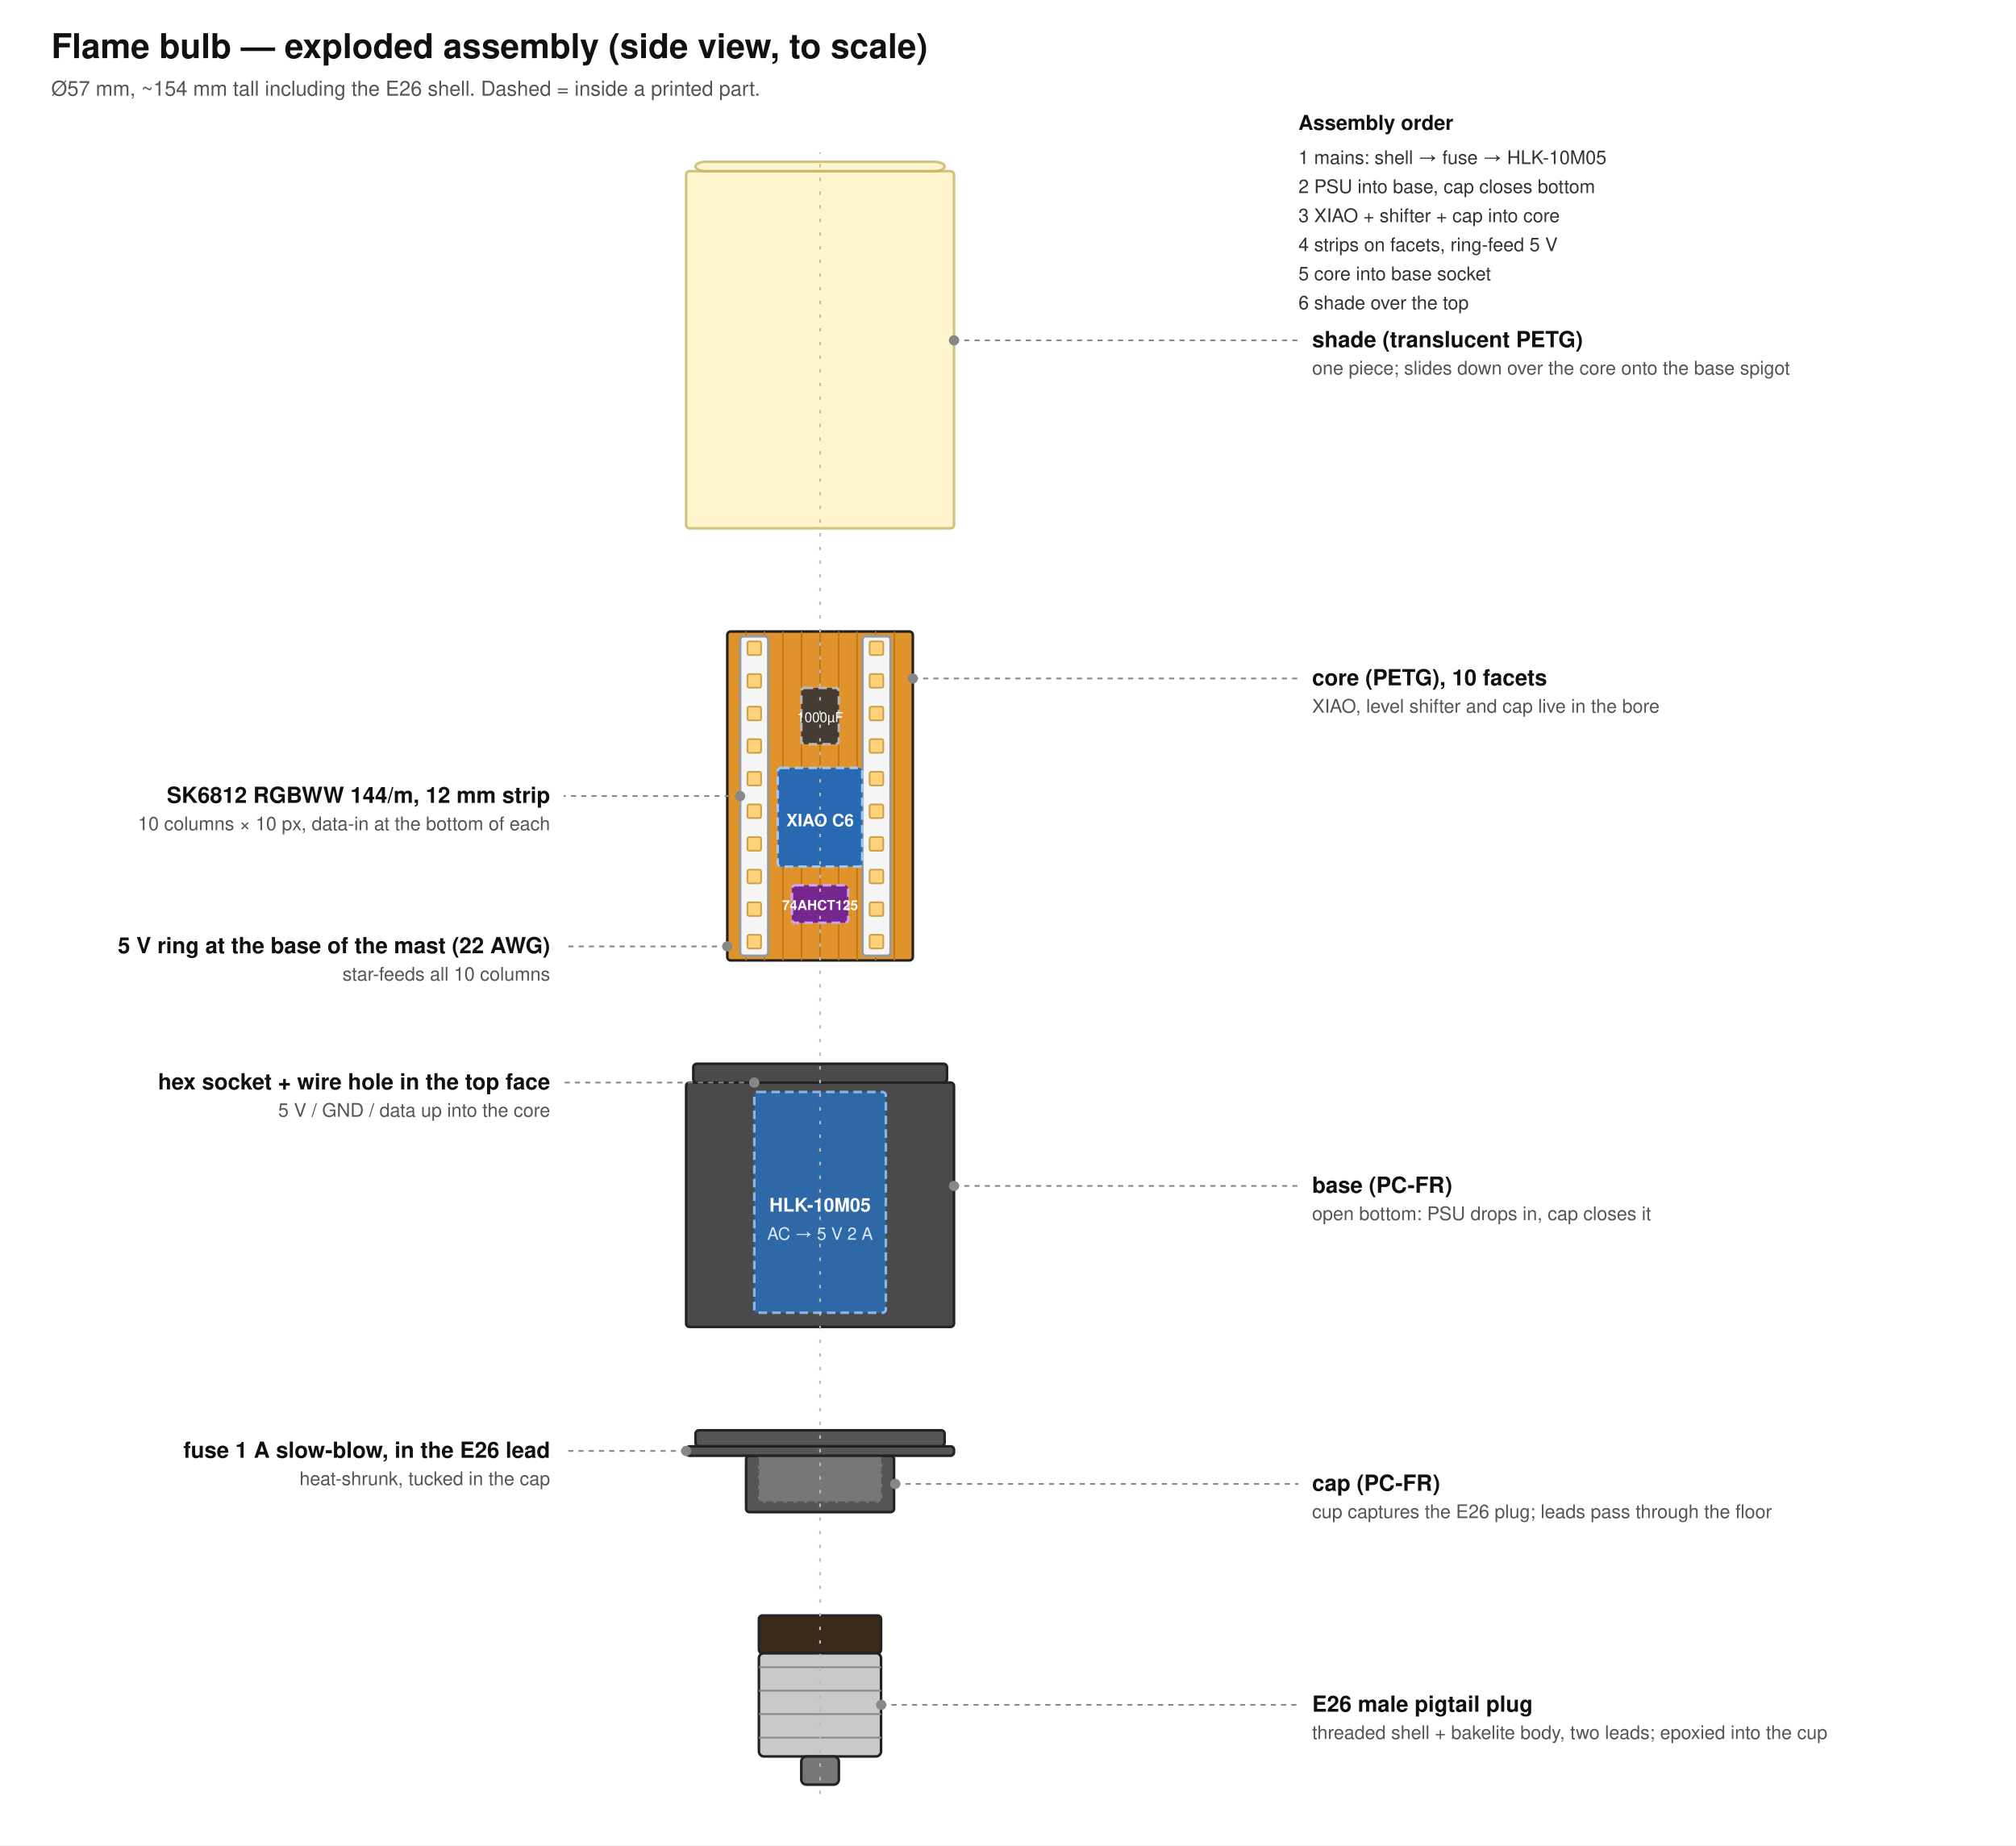
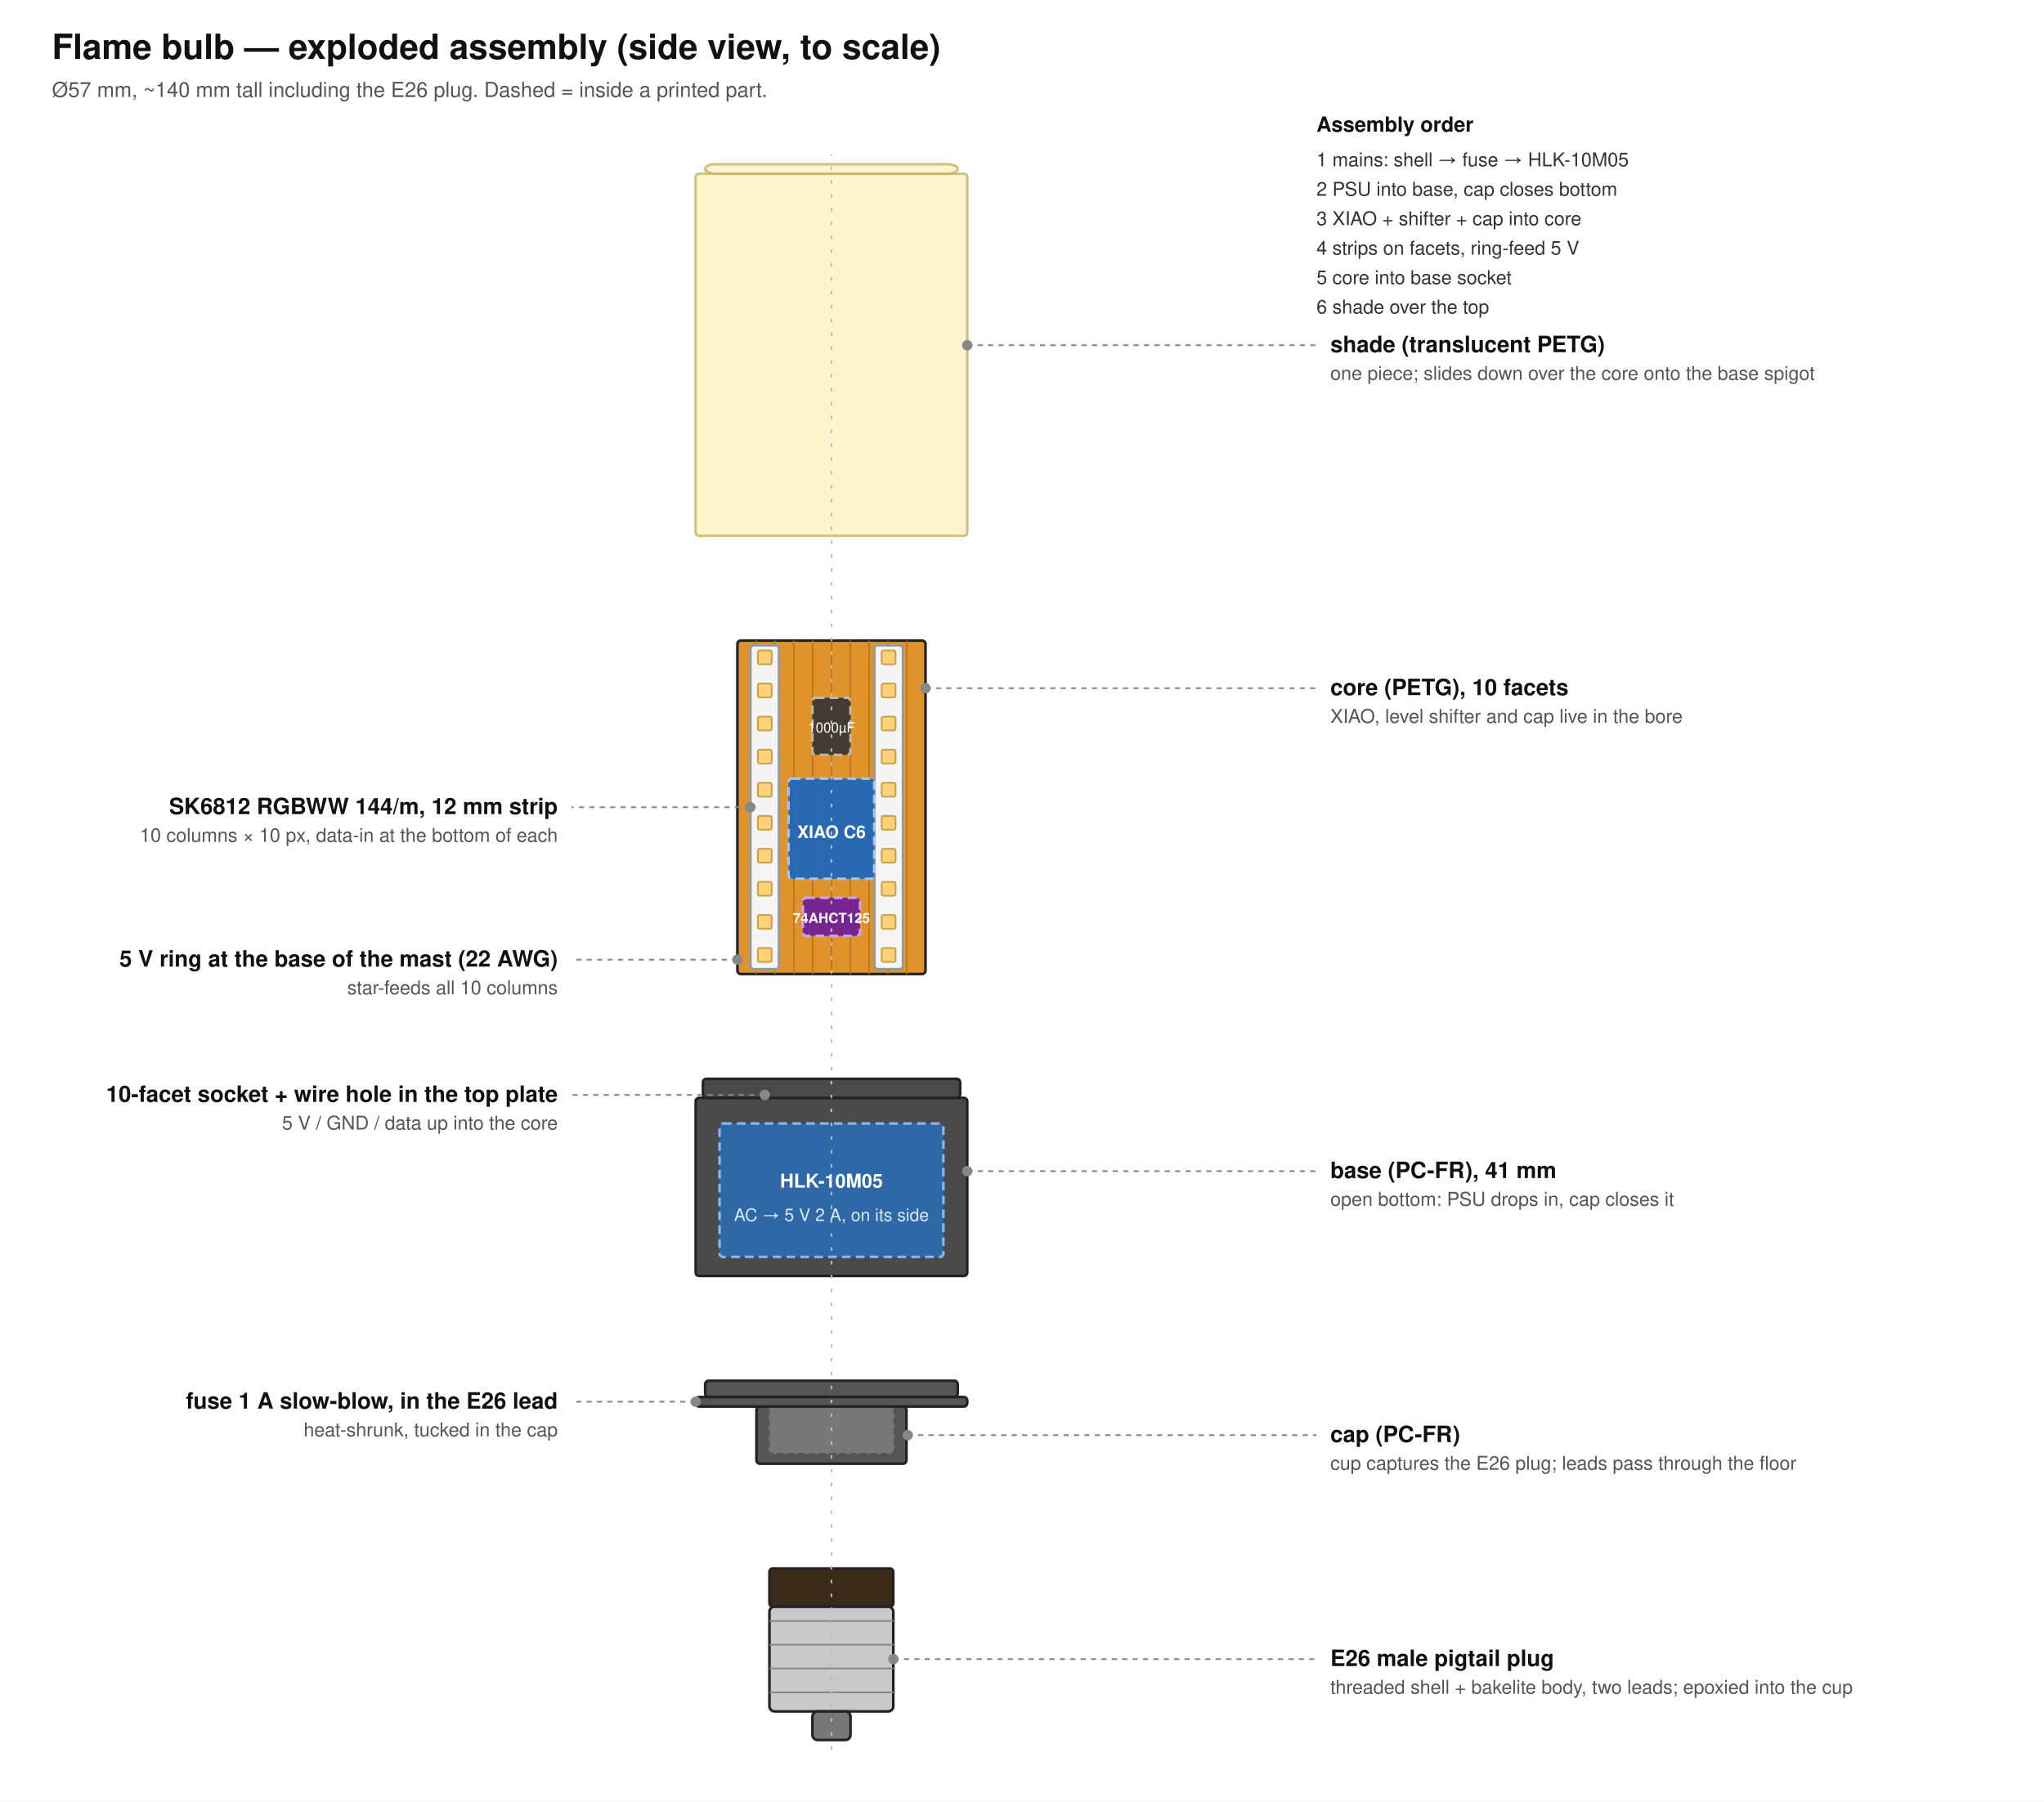
- <svg xmlns="http://www.w3.org/2000/svg" width="1180" height="1080" viewBox="0 0 1180 1080" font-family="Helvetica, Arial, sans-serif">
+ <svg xmlns="http://www.w3.org/2000/svg" width="1180" height="1040" viewBox="0 0 1180 1040" font-family="Helvetica, Arial, sans-serif">
  <rect width="100%" height="100%" fill="#fff" />
-   <rect x="444.2" y="967.5" width="71.5" height="60.5" rx="3" fill="#c9c9c9" stroke="#222" stroke-width="1.5" opacity="1.0" />
-   <line x1="444.2" y1="1017.0" x2="515.8" y2="1017.0" stroke="#888" stroke-width="1" />
-   <line x1="444.2" y1="1003.2" x2="515.8" y2="1003.2" stroke="#888" stroke-width="1" />
-   <line x1="444.2" y1="989.5" x2="515.8" y2="989.5" stroke="#888" stroke-width="1" />
-   <line x1="444.2" y1="975.8" x2="515.8" y2="975.8" stroke="#888" stroke-width="1" />
-   <rect x="444.2" y="945.5" width="71.5" height="22.0" rx="2" fill="#3a2a1a" stroke="#222" stroke-width="1.5" opacity="1.0" />
-   <rect x="469.0" y="1028.0" width="22.0" height="16.5" rx="3" fill="#777" stroke="#222" stroke-width="1.5" opacity="1.0" />
-   <line x1="515.8" y1="997.8" x2="760" y2="997.8" stroke="#888" stroke-width="1" stroke-dasharray="3 3" />
-   <circle cx="515.8" cy="997.8" r="3" fill="#888" />
-   <text x="768.0" y="1001.8" font-size="13" text-anchor="start" fill="#111" font-weight="bold">E26 male pigtail plug</text>
-   <text x="768.0" y="1017.8" font-size="11" text-anchor="start" fill="#555" font-weight="normal">threaded shell + bakelite body, two leads; epoxied into the cup</text>
-   <rect x="436.7" y="852.0" width="86.6" height="33.0" rx="2" fill="#555" stroke="#222" stroke-width="1.5" opacity="1.0" />
-   <rect x="443.6" y="850.6" width="72.9" height="28.9" rx="2" fill="#777" stroke="#555" stroke-width="1.5" stroke-dasharray="4 2" opacity="1.0" />
-   <rect x="401.6" y="846.5" width="156.8" height="5.5" rx="2" fill="#555" stroke="#222" stroke-width="1.5" opacity="1.0" />
-   <rect x="407.1" y="837.1" width="145.8" height="9.3" rx="2" fill="#555" stroke="#222" stroke-width="1.5" opacity="1.0" />
-   <line x1="524.0" y1="868.5" x2="760" y2="868.5" stroke="#888" stroke-width="1" stroke-dasharray="3 3" />
-   <circle cx="524.0" cy="868.5" r="3" fill="#888" />
-   <text x="768.0" y="872.5" font-size="13" text-anchor="start" fill="#111" font-weight="bold">cap  (PC-FR)</text>
-   <text x="768.0" y="888.5" font-size="11" text-anchor="start" fill="#555" font-weight="normal">cup captures the E26 plug; leads pass through the floor</text>
-   <line x1="401.6" y1="849.2" x2="330" y2="849.2" stroke="#888" stroke-width="1" stroke-dasharray="3 3" />
-   <circle cx="401.6" cy="849.2" r="3" fill="#888" />
-   <text x="322.0" y="853.2" font-size="13" text-anchor="end" fill="#111" font-weight="bold">fuse 1 A slow-blow, in the E26 lead</text>
-   <text x="322.0" y="869.2" font-size="11" text-anchor="end" fill="#555" font-weight="normal">heat-shrunk, tucked in the cap</text>
-   <rect x="401.6" y="633.6" width="156.8" height="143.0" rx="2" fill="#4a4a4a" stroke="#222" stroke-width="1.5" opacity="1.0" />
-   <rect x="405.8" y="622.6" width="148.5" height="11.0" rx="2" fill="#4a4a4a" stroke="#222" stroke-width="1.5" opacity="1.0" />
-   <rect x="441.5" y="639.1" width="77.0" height="129.2" rx="2" fill="#2b6cb0" stroke="#8fc1ff" stroke-width="1.5" stroke-dasharray="5 3" opacity="0.9" />
-   <text x="480.0" y="709.1" font-size="11" text-anchor="middle" fill="#fff" font-weight="bold">HLK-10M05</text>
-   <text x="480.0" y="725.6" font-size="10" text-anchor="middle" fill="#dbeafe" font-weight="normal">AC → 5 V 2 A</text>
-   <rect x="441.5" y="633.6" width="77.0" height="11.0" rx="2" fill="#4a4a4a" stroke="#8fc1ff" stroke-width="1.5" stroke-dasharray="5 3" opacity="0.0" />
-   <line x1="558.4" y1="694.1" x2="760" y2="694.1" stroke="#888" stroke-width="1" stroke-dasharray="3 3" />
-   <circle cx="558.4" cy="694.1" r="3" fill="#888" />
-   <text x="768.0" y="698.1" font-size="13" text-anchor="start" fill="#111" font-weight="bold">base  (PC-FR)</text>
-   <text x="768.0" y="714.1" font-size="11" text-anchor="start" fill="#555" font-weight="normal">open bottom: PSU drops in, cap closes it</text>
-   <line x1="441.5" y1="633.6" x2="330" y2="633.6" stroke="#888" stroke-width="1" stroke-dasharray="3 3" />
-   <circle cx="441.5" cy="633.6" r="3" fill="#888" />
-   <text x="322.0" y="637.6" font-size="13" text-anchor="end" fill="#111" font-weight="bold">hex socket + wire hole in the top face</text>
-   <text x="322.0" y="653.6" font-size="11" text-anchor="end" fill="#555" font-weight="normal">5 V / GND / data up into the core</text>
-   <rect x="425.7" y="369.6" width="108.6" height="192.5" rx="2" fill="#e0932a" stroke="#222" stroke-width="1.5" opacity="1.0" />
-   <line x1="436.6" y1="369.6" x2="436.6" y2="562.1" stroke="#b8741a" stroke-width="0.8" />
-   <line x1="447.4" y1="369.6" x2="447.4" y2="562.1" stroke="#b8741a" stroke-width="0.8" />
-   <line x1="458.3" y1="369.6" x2="458.3" y2="562.1" stroke="#b8741a" stroke-width="0.8" />
-   <line x1="469.1" y1="369.6" x2="469.1" y2="562.1" stroke="#b8741a" stroke-width="0.8" />
-   <line x1="480.0" y1="369.6" x2="480.0" y2="562.1" stroke="#b8741a" stroke-width="0.8" />
-   <line x1="490.9" y1="369.6" x2="490.9" y2="562.1" stroke="#b8741a" stroke-width="0.8" />
-   <line x1="501.7" y1="369.6" x2="501.7" y2="562.1" stroke="#b8741a" stroke-width="0.8" />
-   <line x1="512.6" y1="369.6" x2="512.6" y2="562.1" stroke="#b8741a" stroke-width="0.8" />
-   <line x1="523.5" y1="369.6" x2="523.5" y2="562.1" stroke="#b8741a" stroke-width="0.8" />
-   <rect x="433.2" y="372.4" width="16.5" height="187.0" rx="2" fill="#f5f5f5" stroke="#999" stroke-width="1.5" opacity="1.0" />
-   <rect x="437.5" y="547.1" width="8" height="8" rx="1" fill="#ffd27a" stroke="#c9a24a" />
-   <rect x="437.5" y="528.1" width="8" height="8" rx="1" fill="#ffd27a" stroke="#c9a24a" />
-   <rect x="437.5" y="509.0" width="8" height="8" rx="1" fill="#ffd27a" stroke="#c9a24a" />
-   <rect x="437.5" y="489.9" width="8" height="8" rx="1" fill="#ffd27a" stroke="#c9a24a" />
-   <rect x="437.5" y="470.8" width="8" height="8" rx="1" fill="#ffd27a" stroke="#c9a24a" />
-   <rect x="437.5" y="451.7" width="8" height="8" rx="1" fill="#ffd27a" stroke="#c9a24a" />
-   <rect x="437.5" y="432.6" width="8" height="8" rx="1" fill="#ffd27a" stroke="#c9a24a" />
-   <rect x="437.5" y="413.6" width="8" height="8" rx="1" fill="#ffd27a" stroke="#c9a24a" />
-   <rect x="437.5" y="394.5" width="8" height="8" rx="1" fill="#ffd27a" stroke="#c9a24a" />
-   <rect x="437.5" y="375.4" width="8" height="8" rx="1" fill="#ffd27a" stroke="#c9a24a" />
-   <rect x="504.8" y="372.4" width="16.5" height="187.0" rx="2" fill="#f5f5f5" stroke="#999" stroke-width="1.5" opacity="1.0" />
-   <rect x="509.0" y="547.1" width="8" height="8" rx="1" fill="#ffd27a" stroke="#c9a24a" />
-   <rect x="509.0" y="528.1" width="8" height="8" rx="1" fill="#ffd27a" stroke="#c9a24a" />
-   <rect x="509.0" y="509.0" width="8" height="8" rx="1" fill="#ffd27a" stroke="#c9a24a" />
-   <rect x="509.0" y="489.9" width="8" height="8" rx="1" fill="#ffd27a" stroke="#c9a24a" />
-   <rect x="509.0" y="470.8" width="8" height="8" rx="1" fill="#ffd27a" stroke="#c9a24a" />
-   <rect x="509.0" y="451.7" width="8" height="8" rx="1" fill="#ffd27a" stroke="#c9a24a" />
-   <rect x="509.0" y="432.6" width="8" height="8" rx="1" fill="#ffd27a" stroke="#c9a24a" />
-   <rect x="509.0" y="413.6" width="8" height="8" rx="1" fill="#ffd27a" stroke="#c9a24a" />
-   <rect x="509.0" y="394.5" width="8" height="8" rx="1" fill="#ffd27a" stroke="#c9a24a" />
-   <rect x="509.0" y="375.4" width="8" height="8" rx="1" fill="#ffd27a" stroke="#c9a24a" />
-   <rect x="455.2" y="449.4" width="49.5" height="57.8" rx="2" fill="#1565c0" stroke="#9ecbff" stroke-width="1.5" stroke-dasharray="5 3" opacity="0.9" />
-   <text x="480.0" y="483.6" font-size="10" text-anchor="middle" fill="#fff" font-weight="bold">XIAO C6</text>
-   <rect x="463.5" y="518.1" width="33.0" height="22.0" rx="2" fill="#6a1b9a" stroke="#d1a3ff" stroke-width="1.5" stroke-dasharray="5 3" opacity="0.9" />
-   <text x="480.0" y="532.6" font-size="8" text-anchor="middle" fill="#fff" font-weight="bold">74AHCT125</text>
-   <rect x="469.0" y="402.6" width="22.0" height="33.0" rx="2" fill="#333" stroke="#bbb" stroke-width="1.5" stroke-dasharray="5 3" opacity="0.9" />
-   <text x="480.0" y="422.6" font-size="8" text-anchor="middle" fill="#fff" font-weight="normal">1000µF</text>
-   <line x1="534.3" y1="397.1" x2="760" y2="397.1" stroke="#888" stroke-width="1" stroke-dasharray="3 3" />
-   <circle cx="534.3" cy="397.1" r="3" fill="#888" />
-   <text x="768.0" y="401.1" font-size="13" text-anchor="start" fill="#111" font-weight="bold">core  (PETG), 10 facets</text>
-   <text x="768.0" y="417.1" font-size="11" text-anchor="start" fill="#555" font-weight="normal">XIAO, level shifter and cap live in the bore</text>
-   <line x1="433.2" y1="465.9" x2="330" y2="465.9" stroke="#888" stroke-width="1" stroke-dasharray="3 3" />
-   <circle cx="433.2" cy="465.9" r="3" fill="#888" />
-   <text x="322.0" y="469.9" font-size="13" text-anchor="end" fill="#111" font-weight="bold">SK6812 RGBWW 144/m, 12 mm strip</text>
-   <text x="322.0" y="485.9" font-size="11" text-anchor="end" fill="#555" font-weight="normal">10 columns × 10 px, data-in at the bottom of each</text>
-   <line x1="425.7" y1="553.9" x2="330" y2="553.9" stroke="#888" stroke-width="1" stroke-dasharray="3 3" />
-   <circle cx="425.7" cy="553.9" r="3" fill="#888" />
-   <text x="322.0" y="557.9" font-size="13" text-anchor="end" fill="#111" font-weight="bold">5 V ring at the base of the mast (22 AWG)</text>
-   <text x="322.0" y="573.9" font-size="11" text-anchor="end" fill="#555" font-weight="normal">star-feeds all 10 columns</text>
-   <rect x="401.6" y="100.2" width="156.8" height="209.0" rx="2" fill="#fff3c4" stroke="#c9b76a" stroke-width="1.5" opacity="0.85" />
-   <rect x="407.1" y="94.7" width="145.8" height="5.5" rx="6" fill="#fff3c4" stroke="#c9b76a" stroke-width="1.5" opacity="0.85" />
-   <line x1="558.4" y1="199.2" x2="760" y2="199.2" stroke="#888" stroke-width="1" stroke-dasharray="3 3" />
-   <circle cx="558.4" cy="199.2" r="3" fill="#888" />
-   <text x="768.0" y="203.2" font-size="13" text-anchor="start" fill="#111" font-weight="bold">shade  (translucent PETG)</text>
-   <text x="768.0" y="219.2" font-size="11" text-anchor="start" fill="#555" font-weight="normal">one piece; slides down over the core onto the base spigot</text>
+   <rect x="444.2" y="927.5" width="71.5" height="60.5" rx="3" fill="#c9c9c9" stroke="#222" stroke-width="1.5" opacity="1.0" />
+   <line x1="444.2" y1="977.0" x2="515.8" y2="977.0" stroke="#888" stroke-width="1" />
+   <line x1="444.2" y1="963.2" x2="515.8" y2="963.2" stroke="#888" stroke-width="1" />
+   <line x1="444.2" y1="949.5" x2="515.8" y2="949.5" stroke="#888" stroke-width="1" />
+   <line x1="444.2" y1="935.8" x2="515.8" y2="935.8" stroke="#888" stroke-width="1" />
+   <rect x="444.2" y="905.5" width="71.5" height="22.0" rx="2" fill="#3a2a1a" stroke="#222" stroke-width="1.5" opacity="1.0" />
+   <rect x="469.0" y="988.0" width="22.0" height="16.5" rx="3" fill="#777" stroke="#222" stroke-width="1.5" opacity="1.0" />
+   <line x1="515.8" y1="957.8" x2="760" y2="957.8" stroke="#888" stroke-width="1" stroke-dasharray="3 3" />
+   <circle cx="515.8" cy="957.8" r="3" fill="#888" />
+   <text x="768.0" y="961.8" font-size="13" text-anchor="start" fill="#111" font-weight="bold">E26 male pigtail plug</text>
+   <text x="768.0" y="977.8" font-size="11" text-anchor="start" fill="#555" font-weight="normal">threaded shell + bakelite body, two leads; epoxied into the cup</text>
+   <rect x="436.7" y="812.0" width="86.6" height="33.0" rx="2" fill="#555" stroke="#222" stroke-width="1.5" opacity="1.0" />
+   <rect x="443.6" y="810.6" width="72.9" height="28.9" rx="2" fill="#777" stroke="#555" stroke-width="1.5" stroke-dasharray="4 2" opacity="1.0" />
+   <rect x="401.6" y="806.5" width="156.8" height="5.5" rx="2" fill="#555" stroke="#222" stroke-width="1.5" opacity="1.0" />
+   <rect x="407.1" y="797.1" width="145.8" height="9.3" rx="2" fill="#555" stroke="#222" stroke-width="1.5" opacity="1.0" />
+   <line x1="524.0" y1="828.5" x2="760" y2="828.5" stroke="#888" stroke-width="1" stroke-dasharray="3 3" />
+   <circle cx="524.0" cy="828.5" r="3" fill="#888" />
+   <text x="768.0" y="832.5" font-size="13" text-anchor="start" fill="#111" font-weight="bold">cap  (PC-FR)</text>
+   <text x="768.0" y="848.5" font-size="11" text-anchor="start" fill="#555" font-weight="normal">cup captures the E26 plug; leads pass through the floor</text>
+   <line x1="401.6" y1="809.2" x2="330" y2="809.2" stroke="#888" stroke-width="1" stroke-dasharray="3 3" />
+   <circle cx="401.6" cy="809.2" r="3" fill="#888" />
+   <text x="322.0" y="813.2" font-size="13" text-anchor="end" fill="#111" font-weight="bold">fuse 1 A slow-blow, in the E26 lead</text>
+   <text x="322.0" y="829.2" font-size="11" text-anchor="end" fill="#555" font-weight="normal">heat-shrunk, tucked in the cap</text>
+   <rect x="401.6" y="633.8" width="156.8" height="102.8" rx="2" fill="#4a4a4a" stroke="#222" stroke-width="1.5" opacity="1.0" />
+   <rect x="405.8" y="622.8" width="148.5" height="11.0" rx="2" fill="#4a4a4a" stroke="#222" stroke-width="1.5" opacity="1.0" />
+   <rect x="415.4" y="648.6" width="129.2" height="77.0" rx="2" fill="#2b6cb0" stroke="#8fc1ff" stroke-width="1.5" stroke-dasharray="5 3" opacity="0.9" />
+   <text x="480.0" y="685.6" font-size="11" text-anchor="middle" fill="#fff" font-weight="bold">HLK-10M05</text>
+   <text x="480.0" y="704.9" font-size="10" text-anchor="middle" fill="#dbeafe" font-weight="normal">AC → 5 V 2 A, on its side</text>
+   <line x1="558.4" y1="676.1" x2="760" y2="676.1" stroke="#888" stroke-width="1" stroke-dasharray="3 3" />
+   <circle cx="558.4" cy="676.1" r="3" fill="#888" />
+   <text x="768.0" y="680.1" font-size="13" text-anchor="start" fill="#111" font-weight="bold">base  (PC-FR), 41 mm</text>
+   <text x="768.0" y="696.1" font-size="11" text-anchor="start" fill="#555" font-weight="normal">open bottom: PSU drops in, cap closes it</text>
+   <line x1="441.5" y1="632.1" x2="330" y2="632.1" stroke="#888" stroke-width="1" stroke-dasharray="3 3" />
+   <circle cx="441.5" cy="632.1" r="3" fill="#888" />
+   <text x="322.0" y="636.1" font-size="13" text-anchor="end" fill="#111" font-weight="bold">10-facet socket + wire hole in the top plate</text>
+   <text x="322.0" y="652.1" font-size="11" text-anchor="end" fill="#555" font-weight="normal">5 V / GND / data up into the core</text>
+   <rect x="425.7" y="369.8" width="108.6" height="192.5" rx="2" fill="#e0932a" stroke="#222" stroke-width="1.5" opacity="1.0" />
+   <line x1="436.6" y1="369.8" x2="436.6" y2="562.3" stroke="#b8741a" stroke-width="0.8" />
+   <line x1="447.4" y1="369.8" x2="447.4" y2="562.3" stroke="#b8741a" stroke-width="0.8" />
+   <line x1="458.3" y1="369.8" x2="458.3" y2="562.3" stroke="#b8741a" stroke-width="0.8" />
+   <line x1="469.1" y1="369.8" x2="469.1" y2="562.3" stroke="#b8741a" stroke-width="0.8" />
+   <line x1="480.0" y1="369.8" x2="480.0" y2="562.3" stroke="#b8741a" stroke-width="0.8" />
+   <line x1="490.9" y1="369.8" x2="490.9" y2="562.3" stroke="#b8741a" stroke-width="0.8" />
+   <line x1="501.7" y1="369.8" x2="501.7" y2="562.3" stroke="#b8741a" stroke-width="0.8" />
+   <line x1="512.6" y1="369.8" x2="512.6" y2="562.3" stroke="#b8741a" stroke-width="0.8" />
+   <line x1="523.5" y1="369.8" x2="523.5" y2="562.3" stroke="#b8741a" stroke-width="0.8" />
+   <rect x="433.2" y="372.5" width="16.5" height="187.0" rx="2" fill="#f5f5f5" stroke="#999" stroke-width="1.5" opacity="1.0" />
+   <rect x="437.5" y="547.3" width="8" height="8" rx="1" fill="#ffd27a" stroke="#c9a24a" />
+   <rect x="437.5" y="528.2" width="8" height="8" rx="1" fill="#ffd27a" stroke="#c9a24a" />
+   <rect x="437.5" y="509.1" width="8" height="8" rx="1" fill="#ffd27a" stroke="#c9a24a" />
+   <rect x="437.5" y="490.0" width="8" height="8" rx="1" fill="#ffd27a" stroke="#c9a24a" />
+   <rect x="437.5" y="471.0" width="8" height="8" rx="1" fill="#ffd27a" stroke="#c9a24a" />
+   <rect x="437.5" y="451.9" width="8" height="8" rx="1" fill="#ffd27a" stroke="#c9a24a" />
+   <rect x="437.5" y="432.8" width="8" height="8" rx="1" fill="#ffd27a" stroke="#c9a24a" />
+   <rect x="437.5" y="413.7" width="8" height="8" rx="1" fill="#ffd27a" stroke="#c9a24a" />
+   <rect x="437.5" y="394.6" width="8" height="8" rx="1" fill="#ffd27a" stroke="#c9a24a" />
+   <rect x="437.5" y="375.5" width="8" height="8" rx="1" fill="#ffd27a" stroke="#c9a24a" />
+   <rect x="504.8" y="372.5" width="16.5" height="187.0" rx="2" fill="#f5f5f5" stroke="#999" stroke-width="1.5" opacity="1.0" />
+   <rect x="509.0" y="547.3" width="8" height="8" rx="1" fill="#ffd27a" stroke="#c9a24a" />
+   <rect x="509.0" y="528.2" width="8" height="8" rx="1" fill="#ffd27a" stroke="#c9a24a" />
+   <rect x="509.0" y="509.1" width="8" height="8" rx="1" fill="#ffd27a" stroke="#c9a24a" />
+   <rect x="509.0" y="490.0" width="8" height="8" rx="1" fill="#ffd27a" stroke="#c9a24a" />
+   <rect x="509.0" y="471.0" width="8" height="8" rx="1" fill="#ffd27a" stroke="#c9a24a" />
+   <rect x="509.0" y="451.9" width="8" height="8" rx="1" fill="#ffd27a" stroke="#c9a24a" />
+   <rect x="509.0" y="432.8" width="8" height="8" rx="1" fill="#ffd27a" stroke="#c9a24a" />
+   <rect x="509.0" y="413.7" width="8" height="8" rx="1" fill="#ffd27a" stroke="#c9a24a" />
+   <rect x="509.0" y="394.6" width="8" height="8" rx="1" fill="#ffd27a" stroke="#c9a24a" />
+   <rect x="509.0" y="375.5" width="8" height="8" rx="1" fill="#ffd27a" stroke="#c9a24a" />
+   <rect x="455.2" y="449.5" width="49.5" height="57.8" rx="2" fill="#1565c0" stroke="#9ecbff" stroke-width="1.5" stroke-dasharray="5 3" opacity="0.9" />
+   <text x="480.0" y="483.8" font-size="10" text-anchor="middle" fill="#fff" font-weight="bold">XIAO C6</text>
+   <rect x="463.5" y="518.3" width="33.0" height="22.0" rx="2" fill="#6a1b9a" stroke="#d1a3ff" stroke-width="1.5" stroke-dasharray="5 3" opacity="0.9" />
+   <text x="480.0" y="532.8" font-size="8" text-anchor="middle" fill="#fff" font-weight="bold">74AHCT125</text>
+   <rect x="469.0" y="402.8" width="22.0" height="33.0" rx="2" fill="#333" stroke="#bbb" stroke-width="1.5" stroke-dasharray="5 3" opacity="0.9" />
+   <text x="480.0" y="422.8" font-size="8" text-anchor="middle" fill="#fff" font-weight="normal">1000µF</text>
+   <line x1="534.3" y1="397.3" x2="760" y2="397.3" stroke="#888" stroke-width="1" stroke-dasharray="3 3" />
+   <circle cx="534.3" cy="397.3" r="3" fill="#888" />
+   <text x="768.0" y="401.3" font-size="13" text-anchor="start" fill="#111" font-weight="bold">core  (PETG), 10 facets</text>
+   <text x="768.0" y="417.3" font-size="11" text-anchor="start" fill="#555" font-weight="normal">XIAO, level shifter and cap live in the bore</text>
+   <line x1="433.2" y1="466.0" x2="330" y2="466.0" stroke="#888" stroke-width="1" stroke-dasharray="3 3" />
+   <circle cx="433.2" cy="466.0" r="3" fill="#888" />
+   <text x="322.0" y="470.0" font-size="13" text-anchor="end" fill="#111" font-weight="bold">SK6812 RGBWW 144/m, 12 mm strip</text>
+   <text x="322.0" y="486.0" font-size="11" text-anchor="end" fill="#555" font-weight="normal">10 columns × 10 px, data-in at the bottom of each</text>
+   <line x1="425.7" y1="554.0" x2="330" y2="554.0" stroke="#888" stroke-width="1" stroke-dasharray="3 3" />
+   <circle cx="425.7" cy="554.0" r="3" fill="#888" />
+   <text x="322.0" y="558.0" font-size="13" text-anchor="end" fill="#111" font-weight="bold">5 V ring at the base of the mast (22 AWG)</text>
+   <text x="322.0" y="574.0" font-size="11" text-anchor="end" fill="#555" font-weight="normal">star-feeds all 10 columns</text>
+   <rect x="401.6" y="100.3" width="156.8" height="209.0" rx="2" fill="#fff3c4" stroke="#c9b76a" stroke-width="1.5" opacity="0.85" />
+   <rect x="407.1" y="94.8" width="145.8" height="5.5" rx="6" fill="#fff3c4" stroke="#c9b76a" stroke-width="1.5" opacity="0.85" />
+   <line x1="558.4" y1="199.3" x2="760" y2="199.3" stroke="#888" stroke-width="1" stroke-dasharray="3 3" />
+   <circle cx="558.4" cy="199.3" r="3" fill="#888" />
+   <text x="768.0" y="203.3" font-size="13" text-anchor="start" fill="#111" font-weight="bold">shade  (translucent PETG)</text>
+   <text x="768.0" y="219.3" font-size="11" text-anchor="start" fill="#555" font-weight="normal">one piece; slides down over the core onto the base spigot</text>
  <text x="30.0" y="34.0" font-size="20" text-anchor="start" fill="#111" font-weight="bold">Flame bulb — exploded assembly (side view, to scale)</text>
-   <text x="30.0" y="56.0" font-size="12" text-anchor="start" fill="#555" font-weight="normal">Ø57 mm, ~154 mm tall including the E26 shell. Dashed = inside a printed part.</text>
+   <text x="30.0" y="56.0" font-size="12" text-anchor="start" fill="#555" font-weight="normal">Ø57 mm, ~140 mm tall including the E26 plug. Dashed = inside a printed part.</text>
  <text x="760.0" y="76.0" font-size="12" text-anchor="start" fill="#111" font-weight="bold">Assembly order</text>
  <text x="760.0" y="96.0" font-size="11" text-anchor="start" fill="#333" font-weight="normal">1 mains: shell → fuse → HLK-10M05</text>
  <text x="760.0" y="113.0" font-size="11" text-anchor="start" fill="#333" font-weight="normal">2 PSU into base, cap closes bottom</text>
  <text x="760.0" y="130.0" font-size="11" text-anchor="start" fill="#333" font-weight="normal">3 XIAO + shifter + cap into core</text>
  <text x="760.0" y="147.0" font-size="11" text-anchor="start" fill="#333" font-weight="normal">4 strips on facets, ring-feed 5 V</text>
  <text x="760.0" y="164.0" font-size="11" text-anchor="start" fill="#333" font-weight="normal">5 core into base socket</text>
  <text x="760.0" y="181.0" font-size="11" text-anchor="start" fill="#333" font-weight="normal">6 shade over the top</text>
-   <line x1="480.0" y1="1050.0" x2="480.0" y2="89.2" stroke="#bbb" stroke-width="1" stroke-dasharray="2 6" />
+   <line x1="480.0" y1="1010.0" x2="480.0" y2="89.3" stroke="#bbb" stroke-width="1" stroke-dasharray="2 6" />
</svg>
